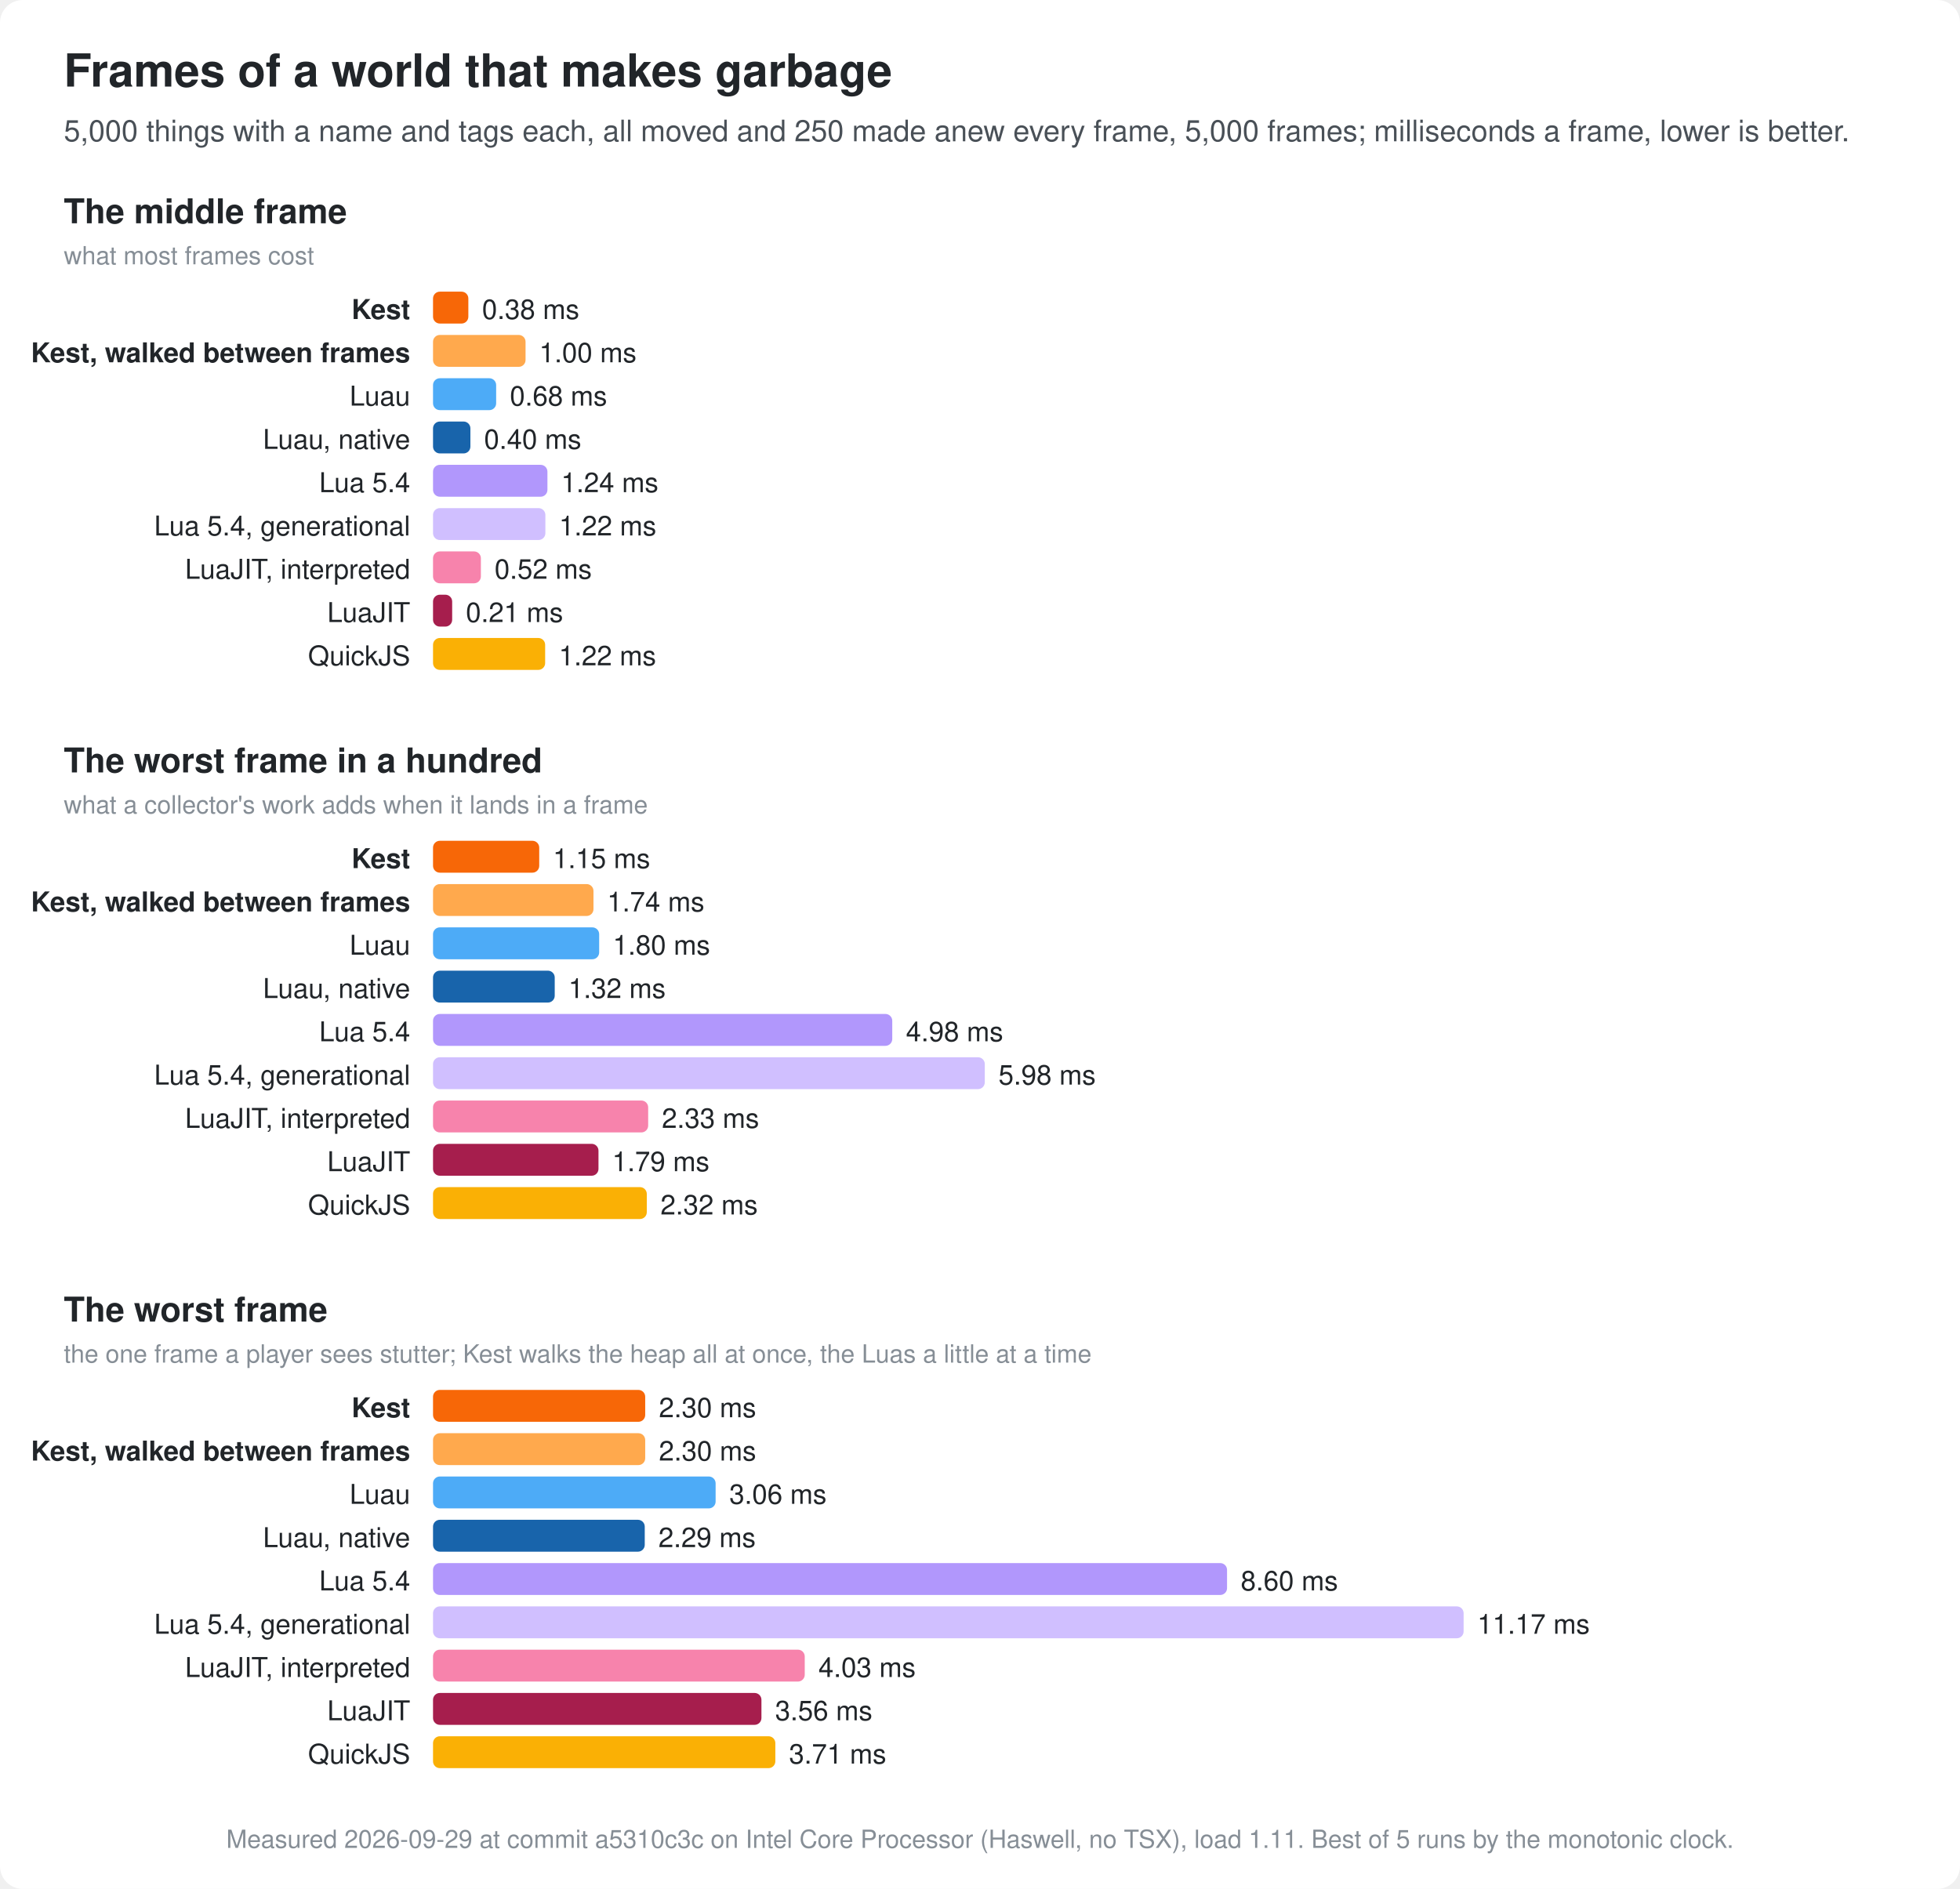
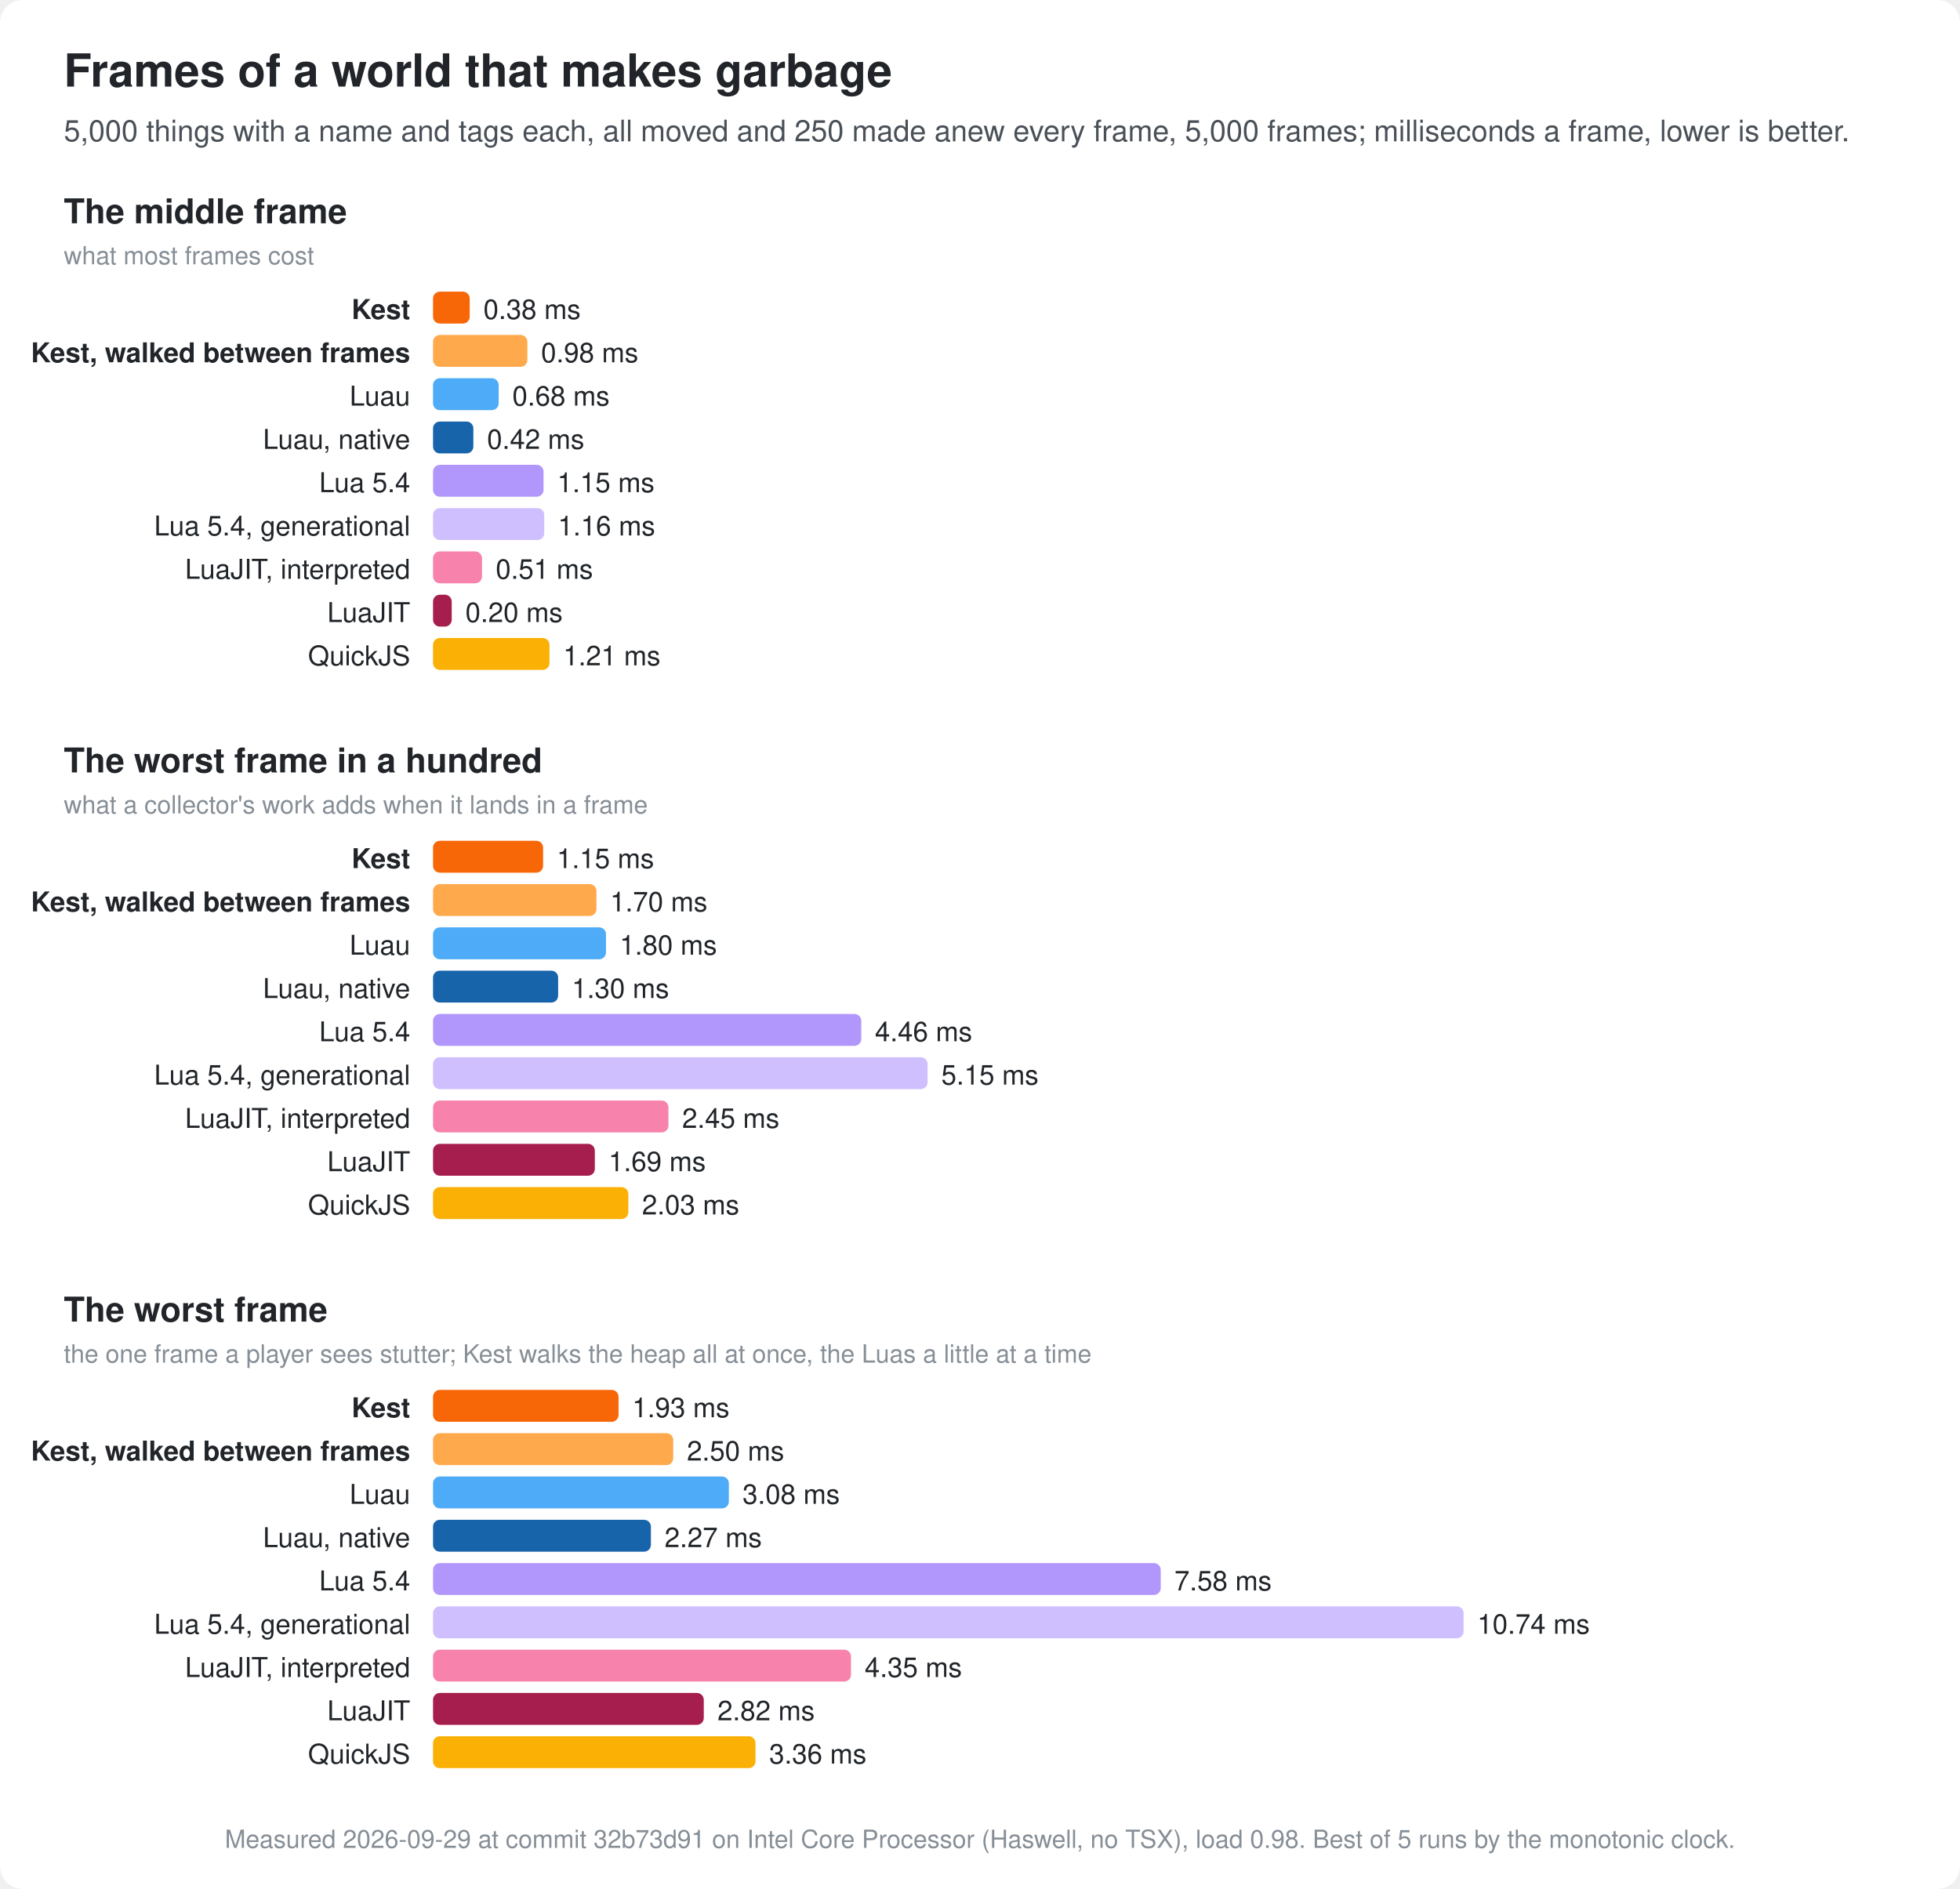
<svg xmlns="http://www.w3.org/2000/svg" width="860" height="829" viewBox="0 0 860 829">
  <rect width="100%" height="100%" rx="10" fill="#ffffff" />
  <text x="28.0" y="38.0" font-family="-apple-system,Segoe UI,Helvetica,Arial,sans-serif" font-size="20" font-weight="bold" fill="#212529" text-anchor="start">Frames of a world that makes garbage</text>
  <text x="28.0" y="62.0" font-family="-apple-system,Segoe UI,Helvetica,Arial,sans-serif" font-size="13" font-weight="normal" fill="#495057" text-anchor="start">5,000 things with a name and tags each, all moved and 250 made anew every frame, 5,000 frames; milliseconds a frame, lower is better.</text>
  <text x="28.0" y="98.0" font-family="-apple-system,Segoe UI,Helvetica,Arial,sans-serif" font-size="15" font-weight="bold" fill="#212529" text-anchor="start">The middle frame</text>
  <text x="28.0" y="116.0" font-family="-apple-system,Segoe UI,Helvetica,Arial,sans-serif" font-size="11" font-weight="normal" fill="#868e96" text-anchor="start">what most frames cost</text>
  <text x="180.0" y="140.0" font-family="-apple-system,Segoe UI,Helvetica,Arial,sans-serif" font-size="12" font-weight="bold" fill="#212529" text-anchor="end">Kest</text>
-   <rect x="190" y="128.0" width="15.5" height="14" rx="3" fill="#f76707" />
-   <text x="211.5" y="140.0" font-family="-apple-system,Segoe UI,Helvetica,Arial,sans-serif" font-size="12" font-weight="normal" fill="#212529" text-anchor="start">0.38 ms</text>
+   <rect x="190" y="128.0" width="16.1" height="14" rx="3" fill="#f76707" />
+   <text x="212.1" y="140.0" font-family="-apple-system,Segoe UI,Helvetica,Arial,sans-serif" font-size="12" font-weight="normal" fill="#212529" text-anchor="start">0.38 ms</text>
  <text x="180.0" y="159.0" font-family="-apple-system,Segoe UI,Helvetica,Arial,sans-serif" font-size="12" font-weight="bold" fill="#212529" text-anchor="end">Kest, walked between frames</text>
-   <rect x="190" y="147.0" width="40.6" height="14" rx="3" fill="#ffa94d" />
-   <text x="236.6" y="159.0" font-family="-apple-system,Segoe UI,Helvetica,Arial,sans-serif" font-size="12" font-weight="normal" fill="#212529" text-anchor="start">1.00 ms</text>
+   <rect x="190" y="147.0" width="41.4" height="14" rx="3" fill="#ffa94d" />
+   <text x="237.4" y="159.0" font-family="-apple-system,Segoe UI,Helvetica,Arial,sans-serif" font-size="12" font-weight="normal" fill="#212529" text-anchor="start">0.98 ms</text>
  <text x="180.0" y="178.0" font-family="-apple-system,Segoe UI,Helvetica,Arial,sans-serif" font-size="12" font-weight="normal" fill="#212529" text-anchor="end">Luau</text>
-   <rect x="190" y="166.0" width="27.7" height="14" rx="3" fill="#4dabf7" />
-   <text x="223.7" y="178.0" font-family="-apple-system,Segoe UI,Helvetica,Arial,sans-serif" font-size="12" font-weight="normal" fill="#212529" text-anchor="start">0.68 ms</text>
+   <rect x="190" y="166.0" width="28.8" height="14" rx="3" fill="#4dabf7" />
+   <text x="224.8" y="178.0" font-family="-apple-system,Segoe UI,Helvetica,Arial,sans-serif" font-size="12" font-weight="normal" fill="#212529" text-anchor="start">0.68 ms</text>
  <text x="180.0" y="197.0" font-family="-apple-system,Segoe UI,Helvetica,Arial,sans-serif" font-size="12" font-weight="normal" fill="#212529" text-anchor="end">Luau, native</text>
-   <rect x="190" y="185.0" width="16.4" height="14" rx="3" fill="#1864ab" />
-   <text x="212.4" y="197.0" font-family="-apple-system,Segoe UI,Helvetica,Arial,sans-serif" font-size="12" font-weight="normal" fill="#212529" text-anchor="start">0.40 ms</text>
+   <rect x="190" y="185.0" width="17.7" height="14" rx="3" fill="#1864ab" />
+   <text x="213.7" y="197.0" font-family="-apple-system,Segoe UI,Helvetica,Arial,sans-serif" font-size="12" font-weight="normal" fill="#212529" text-anchor="start">0.42 ms</text>
  <text x="180.0" y="216.0" font-family="-apple-system,Segoe UI,Helvetica,Arial,sans-serif" font-size="12" font-weight="normal" fill="#212529" text-anchor="end">Lua 5.4</text>
-   <rect x="190" y="204.0" width="50.2" height="14" rx="3" fill="#b197fc" />
-   <text x="246.2" y="216.0" font-family="-apple-system,Segoe UI,Helvetica,Arial,sans-serif" font-size="12" font-weight="normal" fill="#212529" text-anchor="start">1.24 ms</text>
+   <rect x="190" y="204.0" width="48.5" height="14" rx="3" fill="#b197fc" />
+   <text x="244.5" y="216.0" font-family="-apple-system,Segoe UI,Helvetica,Arial,sans-serif" font-size="12" font-weight="normal" fill="#212529" text-anchor="start">1.15 ms</text>
  <text x="180.0" y="235.0" font-family="-apple-system,Segoe UI,Helvetica,Arial,sans-serif" font-size="12" font-weight="normal" fill="#212529" text-anchor="end">Lua 5.4, generational</text>
-   <rect x="190" y="223.0" width="49.3" height="14" rx="3" fill="#d0bfff" />
-   <text x="245.3" y="235.0" font-family="-apple-system,Segoe UI,Helvetica,Arial,sans-serif" font-size="12" font-weight="normal" fill="#212529" text-anchor="start">1.22 ms</text>
+   <rect x="190" y="223.0" width="48.8" height="14" rx="3" fill="#d0bfff" />
+   <text x="244.8" y="235.0" font-family="-apple-system,Segoe UI,Helvetica,Arial,sans-serif" font-size="12" font-weight="normal" fill="#212529" text-anchor="start">1.16 ms</text>
  <text x="180.0" y="254.0" font-family="-apple-system,Segoe UI,Helvetica,Arial,sans-serif" font-size="12" font-weight="normal" fill="#212529" text-anchor="end">LuaJIT, interpreted</text>
-   <rect x="190" y="242.0" width="21.0" height="14" rx="3" fill="#f783ac" />
-   <text x="217.0" y="254.0" font-family="-apple-system,Segoe UI,Helvetica,Arial,sans-serif" font-size="12" font-weight="normal" fill="#212529" text-anchor="start">0.52 ms</text>
+   <rect x="190" y="242.0" width="21.5" height="14" rx="3" fill="#f783ac" />
+   <text x="217.5" y="254.0" font-family="-apple-system,Segoe UI,Helvetica,Arial,sans-serif" font-size="12" font-weight="normal" fill="#212529" text-anchor="start">0.51 ms</text>
  <text x="180.0" y="273.0" font-family="-apple-system,Segoe UI,Helvetica,Arial,sans-serif" font-size="12" font-weight="normal" fill="#212529" text-anchor="end">LuaJIT</text>
-   <rect x="190" y="261.0" width="8.4" height="14" rx="3" fill="#a61e4d" />
-   <text x="204.4" y="273.0" font-family="-apple-system,Segoe UI,Helvetica,Arial,sans-serif" font-size="12" font-weight="normal" fill="#212529" text-anchor="start">0.21 ms</text>
+   <rect x="190" y="261.0" width="8.2" height="14" rx="3" fill="#a61e4d" />
+   <text x="204.2" y="273.0" font-family="-apple-system,Segoe UI,Helvetica,Arial,sans-serif" font-size="12" font-weight="normal" fill="#212529" text-anchor="start">0.20 ms</text>
  <text x="180.0" y="292.0" font-family="-apple-system,Segoe UI,Helvetica,Arial,sans-serif" font-size="12" font-weight="normal" fill="#212529" text-anchor="end">QuickJS</text>
-   <rect x="190" y="280.0" width="49.2" height="14" rx="3" fill="#fab005" />
-   <text x="245.2" y="292.0" font-family="-apple-system,Segoe UI,Helvetica,Arial,sans-serif" font-size="12" font-weight="normal" fill="#212529" text-anchor="start">1.22 ms</text>
+   <rect x="190" y="280.0" width="51.1" height="14" rx="3" fill="#fab005" />
+   <text x="247.1" y="292.0" font-family="-apple-system,Segoe UI,Helvetica,Arial,sans-serif" font-size="12" font-weight="normal" fill="#212529" text-anchor="start">1.21 ms</text>
  <text x="28.0" y="339.0" font-family="-apple-system,Segoe UI,Helvetica,Arial,sans-serif" font-size="15" font-weight="bold" fill="#212529" text-anchor="start">The worst frame in a hundred</text>
  <text x="28.0" y="357.0" font-family="-apple-system,Segoe UI,Helvetica,Arial,sans-serif" font-size="11" font-weight="normal" fill="#868e96" text-anchor="start">what a collector's work adds when it lands in a frame</text>
  <text x="180.0" y="381.0" font-family="-apple-system,Segoe UI,Helvetica,Arial,sans-serif" font-size="12" font-weight="bold" fill="#212529" text-anchor="end">Kest</text>
-   <rect x="190" y="369.0" width="46.6" height="14" rx="3" fill="#f76707" />
-   <text x="242.6" y="381.0" font-family="-apple-system,Segoe UI,Helvetica,Arial,sans-serif" font-size="12" font-weight="normal" fill="#212529" text-anchor="start">1.15 ms</text>
+   <rect x="190" y="369.0" width="48.3" height="14" rx="3" fill="#f76707" />
+   <text x="244.3" y="381.0" font-family="-apple-system,Segoe UI,Helvetica,Arial,sans-serif" font-size="12" font-weight="normal" fill="#212529" text-anchor="start">1.15 ms</text>
  <text x="180.0" y="400.0" font-family="-apple-system,Segoe UI,Helvetica,Arial,sans-serif" font-size="12" font-weight="bold" fill="#212529" text-anchor="end">Kest, walked between frames</text>
-   <rect x="190" y="388.0" width="70.4" height="14" rx="3" fill="#ffa94d" />
-   <text x="266.4" y="400.0" font-family="-apple-system,Segoe UI,Helvetica,Arial,sans-serif" font-size="12" font-weight="normal" fill="#212529" text-anchor="start">1.74 ms</text>
+   <rect x="190" y="388.0" width="71.7" height="14" rx="3" fill="#ffa94d" />
+   <text x="267.7" y="400.0" font-family="-apple-system,Segoe UI,Helvetica,Arial,sans-serif" font-size="12" font-weight="normal" fill="#212529" text-anchor="start">1.70 ms</text>
  <text x="180.0" y="419.0" font-family="-apple-system,Segoe UI,Helvetica,Arial,sans-serif" font-size="12" font-weight="normal" fill="#212529" text-anchor="end">Luau</text>
-   <rect x="190" y="407.0" width="72.9" height="14" rx="3" fill="#4dabf7" />
-   <text x="268.9" y="419.0" font-family="-apple-system,Segoe UI,Helvetica,Arial,sans-serif" font-size="12" font-weight="normal" fill="#212529" text-anchor="start">1.80 ms</text>
+   <rect x="190" y="407.0" width="75.9" height="14" rx="3" fill="#4dabf7" />
+   <text x="271.9" y="419.0" font-family="-apple-system,Segoe UI,Helvetica,Arial,sans-serif" font-size="12" font-weight="normal" fill="#212529" text-anchor="start">1.80 ms</text>
  <text x="180.0" y="438.0" font-family="-apple-system,Segoe UI,Helvetica,Arial,sans-serif" font-size="12" font-weight="normal" fill="#212529" text-anchor="end">Luau, native</text>
-   <rect x="190" y="426.0" width="53.4" height="14" rx="3" fill="#1864ab" />
-   <text x="249.4" y="438.0" font-family="-apple-system,Segoe UI,Helvetica,Arial,sans-serif" font-size="12" font-weight="normal" fill="#212529" text-anchor="start">1.32 ms</text>
+   <rect x="190" y="426.0" width="54.9" height="14" rx="3" fill="#1864ab" />
+   <text x="250.9" y="438.0" font-family="-apple-system,Segoe UI,Helvetica,Arial,sans-serif" font-size="12" font-weight="normal" fill="#212529" text-anchor="start">1.30 ms</text>
  <text x="180.0" y="457.0" font-family="-apple-system,Segoe UI,Helvetica,Arial,sans-serif" font-size="12" font-weight="normal" fill="#212529" text-anchor="end">Lua 5.4</text>
-   <rect x="190" y="445.0" width="201.5" height="14" rx="3" fill="#b197fc" />
-   <text x="397.5" y="457.0" font-family="-apple-system,Segoe UI,Helvetica,Arial,sans-serif" font-size="12" font-weight="normal" fill="#212529" text-anchor="start">4.98 ms</text>
+   <rect x="190" y="445.0" width="187.9" height="14" rx="3" fill="#b197fc" />
+   <text x="383.9" y="457.0" font-family="-apple-system,Segoe UI,Helvetica,Arial,sans-serif" font-size="12" font-weight="normal" fill="#212529" text-anchor="start">4.46 ms</text>
  <text x="180.0" y="476.0" font-family="-apple-system,Segoe UI,Helvetica,Arial,sans-serif" font-size="12" font-weight="normal" fill="#212529" text-anchor="end">Lua 5.4, generational</text>
-   <rect x="190" y="464.0" width="242.1" height="14" rx="3" fill="#d0bfff" />
-   <text x="438.1" y="476.0" font-family="-apple-system,Segoe UI,Helvetica,Arial,sans-serif" font-size="12" font-weight="normal" fill="#212529" text-anchor="start">5.98 ms</text>
+   <rect x="190" y="464.0" width="217.0" height="14" rx="3" fill="#d0bfff" />
+   <text x="413.0" y="476.0" font-family="-apple-system,Segoe UI,Helvetica,Arial,sans-serif" font-size="12" font-weight="normal" fill="#212529" text-anchor="start">5.15 ms</text>
  <text x="180.0" y="495.0" font-family="-apple-system,Segoe UI,Helvetica,Arial,sans-serif" font-size="12" font-weight="normal" fill="#212529" text-anchor="end">LuaJIT, interpreted</text>
-   <rect x="190" y="483.0" width="94.4" height="14" rx="3" fill="#f783ac" />
-   <text x="290.4" y="495.0" font-family="-apple-system,Segoe UI,Helvetica,Arial,sans-serif" font-size="12" font-weight="normal" fill="#212529" text-anchor="start">2.33 ms</text>
+   <rect x="190" y="483.0" width="103.3" height="14" rx="3" fill="#f783ac" />
+   <text x="299.3" y="495.0" font-family="-apple-system,Segoe UI,Helvetica,Arial,sans-serif" font-size="12" font-weight="normal" fill="#212529" text-anchor="start">2.45 ms</text>
  <text x="180.0" y="514.0" font-family="-apple-system,Segoe UI,Helvetica,Arial,sans-serif" font-size="12" font-weight="normal" fill="#212529" text-anchor="end">LuaJIT</text>
-   <rect x="190" y="502.0" width="72.6" height="14" rx="3" fill="#a61e4d" />
-   <text x="268.6" y="514.0" font-family="-apple-system,Segoe UI,Helvetica,Arial,sans-serif" font-size="12" font-weight="normal" fill="#212529" text-anchor="start">1.79 ms</text>
+   <rect x="190" y="502.0" width="71.0" height="14" rx="3" fill="#a61e4d" />
+   <text x="267.0" y="514.0" font-family="-apple-system,Segoe UI,Helvetica,Arial,sans-serif" font-size="12" font-weight="normal" fill="#212529" text-anchor="start">1.69 ms</text>
  <text x="180.0" y="533.0" font-family="-apple-system,Segoe UI,Helvetica,Arial,sans-serif" font-size="12" font-weight="normal" fill="#212529" text-anchor="end">QuickJS</text>
-   <rect x="190" y="521.0" width="93.8" height="14" rx="3" fill="#fab005" />
-   <text x="289.8" y="533.0" font-family="-apple-system,Segoe UI,Helvetica,Arial,sans-serif" font-size="12" font-weight="normal" fill="#212529" text-anchor="start">2.32 ms</text>
+   <rect x="190" y="521.0" width="85.7" height="14" rx="3" fill="#fab005" />
+   <text x="281.7" y="533.0" font-family="-apple-system,Segoe UI,Helvetica,Arial,sans-serif" font-size="12" font-weight="normal" fill="#212529" text-anchor="start">2.03 ms</text>
  <text x="28.0" y="580.0" font-family="-apple-system,Segoe UI,Helvetica,Arial,sans-serif" font-size="15" font-weight="bold" fill="#212529" text-anchor="start">The worst frame</text>
  <text x="28.0" y="598.0" font-family="-apple-system,Segoe UI,Helvetica,Arial,sans-serif" font-size="11" font-weight="normal" fill="#868e96" text-anchor="start">the one frame a player sees stutter; Kest walks the heap all at once, the Luas a little at a time</text>
  <text x="180.0" y="622.0" font-family="-apple-system,Segoe UI,Helvetica,Arial,sans-serif" font-size="12" font-weight="bold" fill="#212529" text-anchor="end">Kest</text>
-   <rect x="190" y="610.0" width="93.1" height="14" rx="3" fill="#f76707" />
-   <text x="289.1" y="622.0" font-family="-apple-system,Segoe UI,Helvetica,Arial,sans-serif" font-size="12" font-weight="normal" fill="#212529" text-anchor="start">2.30 ms</text>
+   <rect x="190" y="610.0" width="81.4" height="14" rx="3" fill="#f76707" />
+   <text x="277.4" y="622.0" font-family="-apple-system,Segoe UI,Helvetica,Arial,sans-serif" font-size="12" font-weight="normal" fill="#212529" text-anchor="start">1.93 ms</text>
  <text x="180.0" y="641.0" font-family="-apple-system,Segoe UI,Helvetica,Arial,sans-serif" font-size="12" font-weight="bold" fill="#212529" text-anchor="end">Kest, walked between frames</text>
-   <rect x="190" y="629.0" width="93.1" height="14" rx="3" fill="#ffa94d" />
-   <text x="289.1" y="641.0" font-family="-apple-system,Segoe UI,Helvetica,Arial,sans-serif" font-size="12" font-weight="normal" fill="#212529" text-anchor="start">2.30 ms</text>
+   <rect x="190" y="629.0" width="105.4" height="14" rx="3" fill="#ffa94d" />
+   <text x="301.4" y="641.0" font-family="-apple-system,Segoe UI,Helvetica,Arial,sans-serif" font-size="12" font-weight="normal" fill="#212529" text-anchor="start">2.50 ms</text>
  <text x="180.0" y="660.0" font-family="-apple-system,Segoe UI,Helvetica,Arial,sans-serif" font-size="12" font-weight="normal" fill="#212529" text-anchor="end">Luau</text>
-   <rect x="190" y="648.0" width="124.0" height="14" rx="3" fill="#4dabf7" />
-   <text x="320.0" y="660.0" font-family="-apple-system,Segoe UI,Helvetica,Arial,sans-serif" font-size="12" font-weight="normal" fill="#212529" text-anchor="start">3.06 ms</text>
+   <rect x="190" y="648.0" width="129.8" height="14" rx="3" fill="#4dabf7" />
+   <text x="325.8" y="660.0" font-family="-apple-system,Segoe UI,Helvetica,Arial,sans-serif" font-size="12" font-weight="normal" fill="#212529" text-anchor="start">3.08 ms</text>
  <text x="180.0" y="679.0" font-family="-apple-system,Segoe UI,Helvetica,Arial,sans-serif" font-size="12" font-weight="normal" fill="#212529" text-anchor="end">Luau, native</text>
-   <rect x="190" y="667.0" width="92.9" height="14" rx="3" fill="#1864ab" />
-   <text x="288.9" y="679.0" font-family="-apple-system,Segoe UI,Helvetica,Arial,sans-serif" font-size="12" font-weight="normal" fill="#212529" text-anchor="start">2.29 ms</text>
+   <rect x="190" y="667.0" width="95.6" height="14" rx="3" fill="#1864ab" />
+   <text x="291.6" y="679.0" font-family="-apple-system,Segoe UI,Helvetica,Arial,sans-serif" font-size="12" font-weight="normal" fill="#212529" text-anchor="start">2.27 ms</text>
  <text x="180.0" y="698.0" font-family="-apple-system,Segoe UI,Helvetica,Arial,sans-serif" font-size="12" font-weight="normal" fill="#212529" text-anchor="end">Lua 5.4</text>
-   <rect x="190" y="686.0" width="348.4" height="14" rx="3" fill="#b197fc" />
-   <text x="544.4" y="698.0" font-family="-apple-system,Segoe UI,Helvetica,Arial,sans-serif" font-size="12" font-weight="normal" fill="#212529" text-anchor="start">8.60 ms</text>
+   <rect x="190" y="686.0" width="319.3" height="14" rx="3" fill="#b197fc" />
+   <text x="515.3" y="698.0" font-family="-apple-system,Segoe UI,Helvetica,Arial,sans-serif" font-size="12" font-weight="normal" fill="#212529" text-anchor="start">7.58 ms</text>
  <text x="180.0" y="717.0" font-family="-apple-system,Segoe UI,Helvetica,Arial,sans-serif" font-size="12" font-weight="normal" fill="#212529" text-anchor="end">Lua 5.4, generational</text>
  <rect x="190" y="705.0" width="452.2" height="14" rx="3" fill="#d0bfff" />
-   <text x="648.2" y="717.0" font-family="-apple-system,Segoe UI,Helvetica,Arial,sans-serif" font-size="12" font-weight="normal" fill="#212529" text-anchor="start">11.17 ms</text>
+   <text x="648.2" y="717.0" font-family="-apple-system,Segoe UI,Helvetica,Arial,sans-serif" font-size="12" font-weight="normal" fill="#212529" text-anchor="start">10.74 ms</text>
  <text x="180.0" y="736.0" font-family="-apple-system,Segoe UI,Helvetica,Arial,sans-serif" font-size="12" font-weight="normal" fill="#212529" text-anchor="end">LuaJIT, interpreted</text>
-   <rect x="190" y="724.0" width="163.1" height="14" rx="3" fill="#f783ac" />
-   <text x="359.1" y="736.0" font-family="-apple-system,Segoe UI,Helvetica,Arial,sans-serif" font-size="12" font-weight="normal" fill="#212529" text-anchor="start">4.03 ms</text>
+   <rect x="190" y="724.0" width="183.4" height="14" rx="3" fill="#f783ac" />
+   <text x="379.4" y="736.0" font-family="-apple-system,Segoe UI,Helvetica,Arial,sans-serif" font-size="12" font-weight="normal" fill="#212529" text-anchor="start">4.35 ms</text>
  <text x="180.0" y="755.0" font-family="-apple-system,Segoe UI,Helvetica,Arial,sans-serif" font-size="12" font-weight="normal" fill="#212529" text-anchor="end">LuaJIT</text>
-   <rect x="190" y="743.0" width="144.1" height="14" rx="3" fill="#a61e4d" />
-   <text x="340.1" y="755.0" font-family="-apple-system,Segoe UI,Helvetica,Arial,sans-serif" font-size="12" font-weight="normal" fill="#212529" text-anchor="start">3.56 ms</text>
+   <rect x="190" y="743.0" width="118.8" height="14" rx="3" fill="#a61e4d" />
+   <text x="314.8" y="755.0" font-family="-apple-system,Segoe UI,Helvetica,Arial,sans-serif" font-size="12" font-weight="normal" fill="#212529" text-anchor="start">2.82 ms</text>
  <text x="180.0" y="774.0" font-family="-apple-system,Segoe UI,Helvetica,Arial,sans-serif" font-size="12" font-weight="normal" fill="#212529" text-anchor="end">QuickJS</text>
-   <rect x="190" y="762.0" width="150.2" height="14" rx="3" fill="#fab005" />
-   <text x="346.2" y="774.0" font-family="-apple-system,Segoe UI,Helvetica,Arial,sans-serif" font-size="12" font-weight="normal" fill="#212529" text-anchor="start">3.71 ms</text>
-   <text x="430.0" y="811.0" font-family="-apple-system,Segoe UI,Helvetica,Arial,sans-serif" font-size="11" font-weight="normal" fill="#868e96" text-anchor="middle">Measured 2026-09-29 at commit a5310c3c on Intel Core Processor (Haswell, no TSX), load 1.11. Best of 5 runs by the monotonic clock.</text>
+   <rect x="190" y="762.0" width="141.5" height="14" rx="3" fill="#fab005" />
+   <text x="337.5" y="774.0" font-family="-apple-system,Segoe UI,Helvetica,Arial,sans-serif" font-size="12" font-weight="normal" fill="#212529" text-anchor="start">3.36 ms</text>
+   <text x="430.0" y="811.0" font-family="-apple-system,Segoe UI,Helvetica,Arial,sans-serif" font-size="11" font-weight="normal" fill="#868e96" text-anchor="middle">Measured 2026-09-29 at commit 32b73d91 on Intel Core Processor (Haswell, no TSX), load 0.98. Best of 5 runs by the monotonic clock.</text>
</svg>
